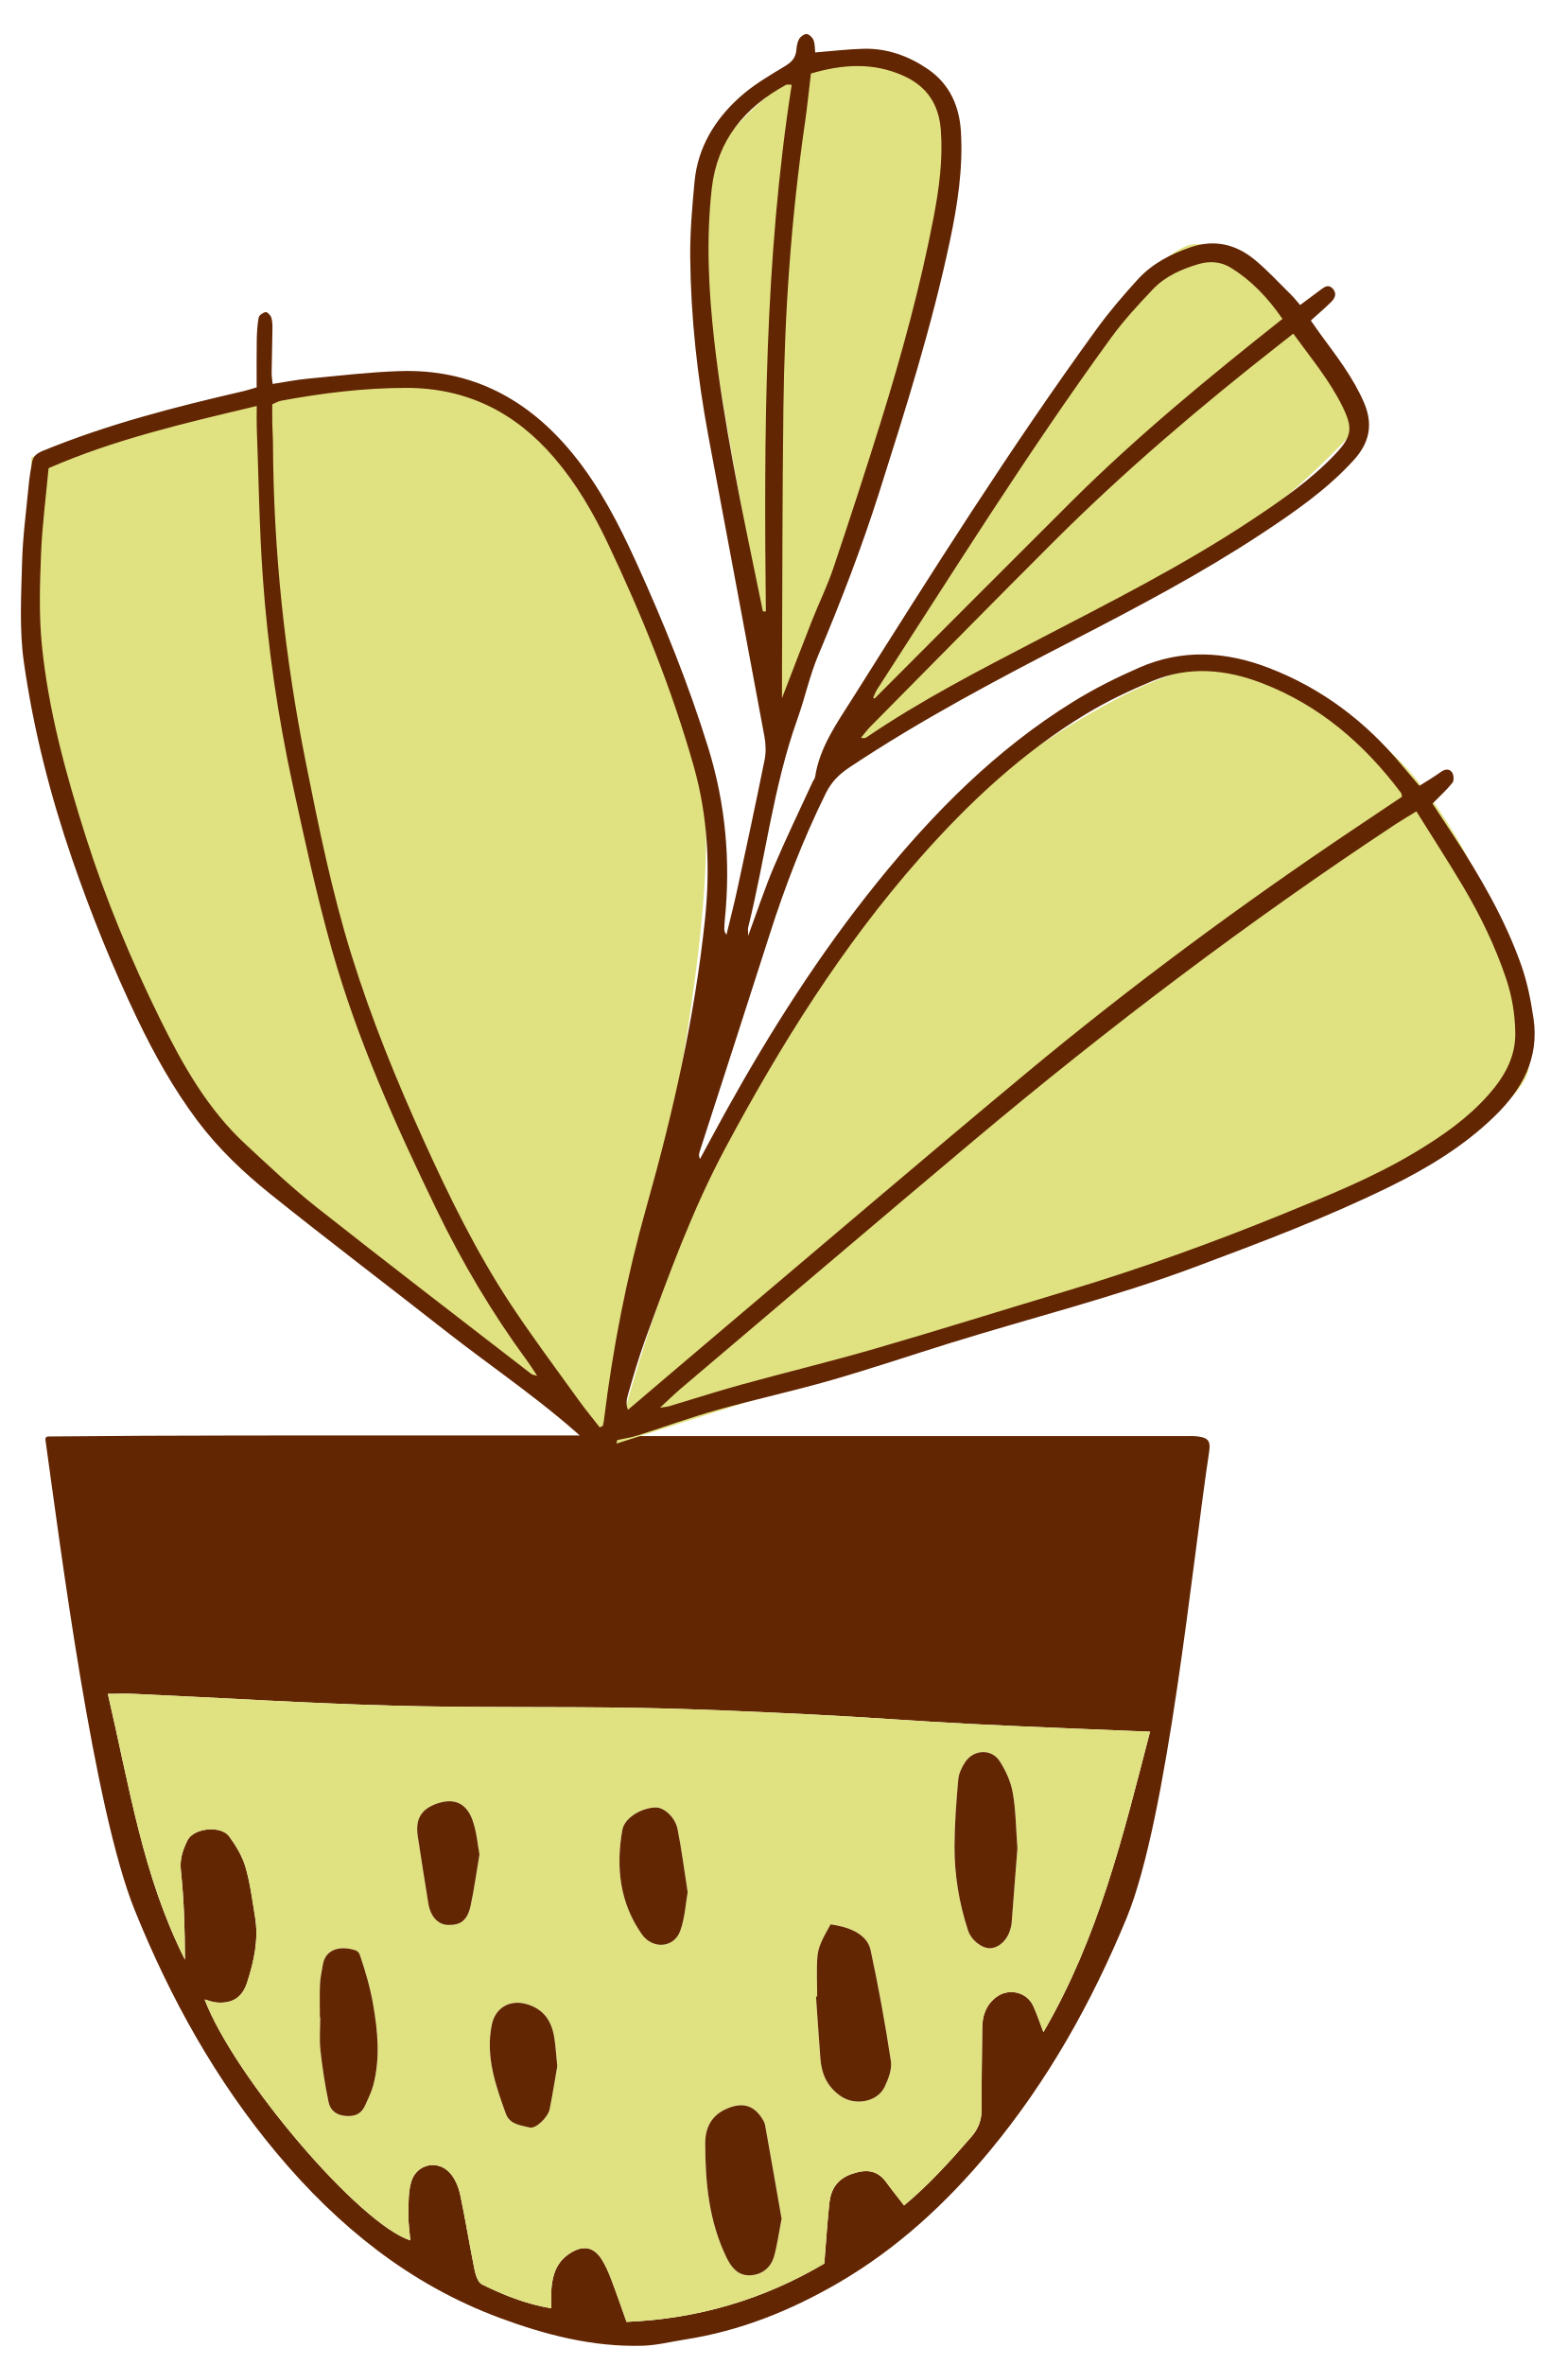
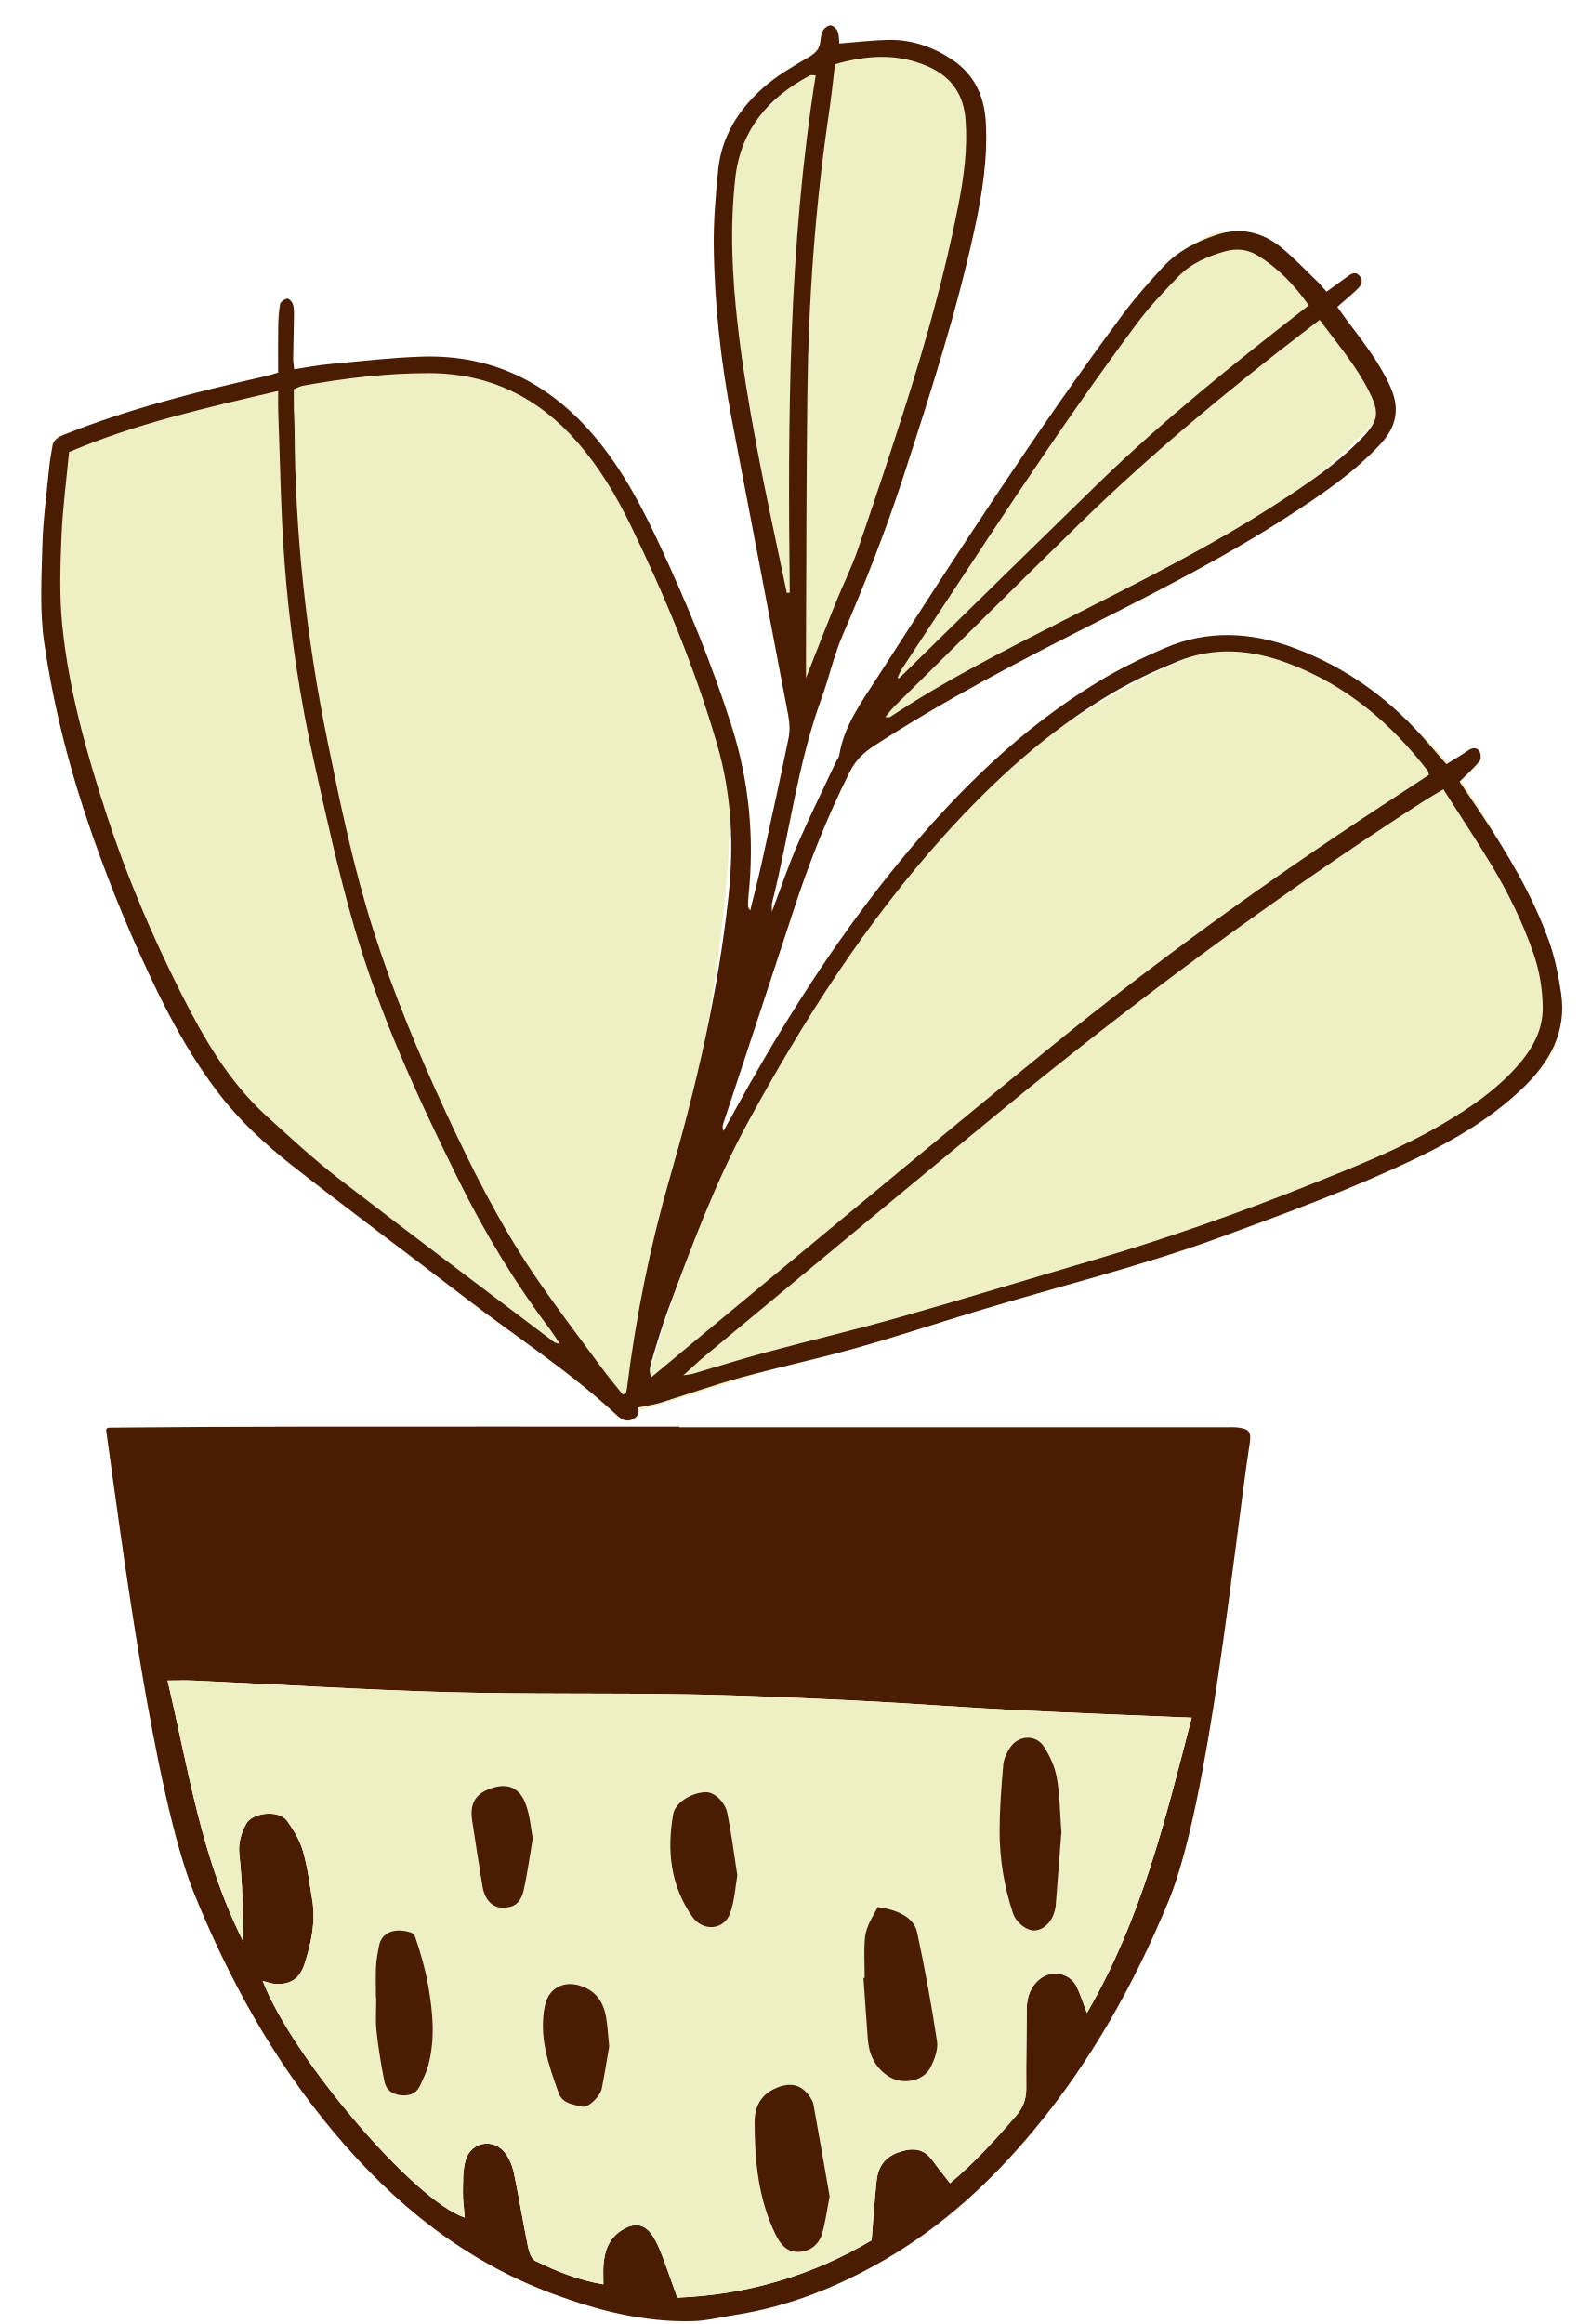
- <svg xmlns="http://www.w3.org/2000/svg" viewBox="90.438 42.075 192.123 289.85" overflow="visible" width="192.123px" height="289.85px">
-   <g id="Master/Stickers/Plant 3" stroke="none" stroke-width="1" fill="none" fill-rule="evenodd">
-     <g id="Group-37" transform="translate(53, 45)">
-       <g id="Short Pot" transform="translate(42, 172) scale(1 1)">
+ <svg xmlns="http://www.w3.org/2000/svg" viewBox="85.753 42.075 196.809 289.85" overflow="visible" width="196.809px" height="289.85px">
+   <g id="Master/Stickers/Plant 1" stroke="none" stroke-width="1" fill="none" fill-rule="evenodd">
+     <g id="Group-39" transform="translate(50, 44)">
+       <g id="Short Pot" transform="translate(48, 175) scale(1 1)">
        <g id="Short Pot/Texture Large Pot" stroke="none" stroke-width="1" fill="none" fill-rule="evenodd">
          <g id="Group-20" transform="translate(1, -0)">
-             <g id="Group-3" transform="translate(0, 0.578)" fill="#632603">
+             <g id="Group-3" transform="translate(0, 0.578)" fill="#4a1d02">
              <path d="M62.028,107.403 C62.028,106.461 61.988,105.757 62.036,105.058 C62.163,103.234 62.717,101.639 64.395,100.604 C65.966,99.635 67.255,99.859 68.243,101.457 C68.701,102.198 69.054,103.016 69.365,103.833 C70.011,105.53 70.599,107.25 71.247,109.063 C80.124,108.687 88.168,106.251 95.493,101.916 C95.71,99.265 95.86,96.881 96.112,94.507 C96.293,92.81 97.088,91.554 98.833,90.942 C100.521,90.35 101.945,90.373 103.084,91.945 C103.759,92.878 104.488,93.773 105.274,94.792 C108.33,92.252 110.936,89.355 113.501,86.405 C114.399,85.371 114.796,84.3 114.783,82.945 C114.754,79.668 114.833,76.391 114.847,73.114 C114.853,71.597 115.282,70.28 116.509,69.309 C118.032,68.103 120.286,68.585 121.103,70.33 C121.526,71.233 121.833,72.191 122.356,73.551 C129.162,61.855 132.103,49.525 135.424,36.736 C134.684,36.652 135.818,36.753 135.424,36.736 C128.076,36.418 120.725,36.152 113.38,35.778 C106.917,35.449 100.463,34.937 93.999,34.622 C86.892,34.275 79.782,33.942 72.671,33.815 C62.597,33.635 52.517,33.814 42.449,33.534 C31.983,33.243 21.527,32.579 11.066,32.105 C9.366,32.028 9.537,32.094 7.659,32.094 C10.329,43.539 11.925,54.391 17.112,64.669 C17.098,60.981 17,57.33 16.609,53.711 C16.457,52.305 16.871,51.181 17.414,50.059 C18.159,48.517 21.545,48.179 22.553,49.579 C23.376,50.719 24.147,51.991 24.536,53.323 C25.115,55.302 25.365,57.382 25.706,59.426 C26.166,62.185 25.58,64.843 24.744,67.441 C24.129,69.355 22.886,70.096 20.917,69.911 C20.464,69.868 20.024,69.68 19.52,69.543 C23.163,79.086 38.473,97.059 44.741,99.074 C44.652,97.989 44.488,96.964 44.505,95.941 C44.525,94.601 44.479,93.205 44.837,91.939 C45.482,89.653 48.225,89.111 49.711,90.939 C50.285,91.646 50.671,92.603 50.862,93.506 C51.507,96.552 51.995,99.632 52.618,102.684 C52.75,103.33 53.039,104.232 53.524,104.47 C56.151,105.762 58.866,106.87 62.028,107.403 L62.028,107.403 Z M71.507,0.502 C94.217,0.502 116.928,0.502 139.639,0.504 C140.199,0.504 140.766,0.47 141.317,0.547 C142.589,0.725 142.873,1.119 142.666,2.472 C140.667,15.557 137.6,47.344 132.551,59.573 C128.291,69.893 122.885,79.552 115.725,88.175 C110.425,94.557 104.397,100.11 97.191,104.297 C91.341,107.695 85.143,110.182 78.417,111.224 C76.687,111.492 74.963,111.936 73.226,111.986 C67.146,112.161 61.349,110.67 55.71,108.578 C44.699,104.493 35.898,97.371 28.43,88.465 C20.912,79.498 15.315,69.393 10.951,58.596 C5.935,46.189 1.857,14.22 0.004,0.927 C-0.025,0.721 0.122,0.55 0.33,0.549 C8.301,0.472 16.274,0.436 24.246,0.429 C40,0.416 55.754,0.425 71.507,0.425 L71.507,0.502 Z" id="Fill-1" />
            </g>
-             <path d="M53.22,52.351 C52.99,51.165 52.883,49.54 52.339,48.077 C51.574,46.019 50.071,45.44 48.113,46.085 C46.094,46.751 45.331,47.976 45.655,50.119 C46.071,52.874 46.505,55.627 46.952,58.378 C47.205,59.934 48.131,60.941 49.294,60.99 C50.885,61.058 51.731,60.454 52.124,58.671 C52.553,56.727 52.813,54.747 53.22,52.351 M62.758,78.309 C62.612,76.87 62.553,75.835 62.393,74.817 C62.074,72.796 61.122,71.312 59.004,70.697 C56.927,70.093 55.151,71.16 54.731,73.213 C53.942,77.08 55.176,80.594 56.447,84.114 C56.934,85.465 58.279,85.541 59.38,85.818 C60.139,86.009 61.63,84.549 61.827,83.556 C62.199,81.691 62.495,79.811 62.758,78.309 M78.741,56.972 C78.292,54.108 77.991,51.656 77.499,49.243 C77.192,47.736 75.808,46.558 74.78,46.596 C72.997,46.663 70.99,47.894 70.734,49.348 C69.936,53.883 70.399,58.245 73.115,62.124 C74.441,64.019 77.077,63.822 77.835,61.708 C78.412,60.098 78.501,58.312 78.741,56.972 M33.651,72.301 L33.695,72.301 C33.695,73.653 33.576,75.018 33.721,76.354 C33.951,78.478 34.283,80.598 34.717,82.689 C34.945,83.783 35.722,84.351 36.973,84.409 C38.126,84.462 38.796,84.029 39.224,83.063 C39.576,82.27 39.974,81.481 40.194,80.648 C41.069,77.338 40.753,74.003 40.175,70.698 C39.817,68.648 39.219,66.624 38.556,64.659 C38.466,64.393 38.259,64.175 37.991,64.091 C36.023,63.473 34.307,64.026 34.01,65.897 C33.886,66.679 33.699,67.46 33.666,68.247 C33.609,69.596 33.651,70.949 33.651,72.301 M90.256,97.002 C89.628,93.411 88.949,89.469 88.238,85.536 C88.213,85.4 88.14,85.183 88.074,85.061 C86.988,83.086 85.532,82.684 83.633,83.471 C81.652,84.292 80.888,85.833 80.893,87.797 C80.904,92.599 81.355,97.322 83.501,101.746 C84.113,103.005 84.927,103.96 86.315,103.934 C87.77,103.906 88.918,103.06 89.332,101.614 C89.723,100.249 89.902,98.824 90.256,97.002 M119.168,51.584 C118.978,49.075 118.971,46.9 118.596,44.792 C118.355,43.439 117.74,42.073 116.986,40.911 C115.991,39.376 113.824,39.476 112.784,41.005 C112.352,41.641 111.979,42.432 111.913,43.182 C111.675,45.879 111.47,48.589 111.456,51.295 C111.438,54.821 112.007,58.286 113.107,61.646 C113.519,62.905 114.88,63.931 115.917,63.84 C116.984,63.747 117.979,62.769 118.31,61.483 C118.369,61.251 118.438,61.017 118.456,60.781 C118.707,57.601 118.949,54.42 119.168,51.584 M94.619,69.758 C94.571,69.76 94.523,69.762 94.475,69.765 C94.654,72.304 94.821,74.844 95.016,77.382 C95.163,79.298 95.877,80.879 97.554,82.005 C99.278,83.163 101.988,82.705 102.883,80.847 C103.351,79.876 103.808,78.675 103.655,77.671 C102.963,73.122 102.141,68.586 101.171,64.088 C100.714,61.966 98.246,61.196 96.263,60.92 C95.707,61.969 94.785,63.37 94.661,64.747 C94.512,66.405 94.619,68.086 94.619,69.758 M62.028,107.981 C58.866,107.448 56.151,106.34 53.524,105.048 C53.038,104.809 52.749,103.908 52.617,103.262 C51.994,100.21 51.506,97.13 50.862,94.084 C50.67,93.181 50.284,92.224 49.71,91.517 C48.225,89.689 45.482,90.23 44.836,92.517 C44.479,93.783 44.525,95.179 44.504,96.518 C44.488,97.541 44.652,98.567 44.741,99.652 C38.473,97.637 23.162,79.664 19.52,70.121 C20.024,70.258 20.463,70.446 20.916,70.489 C22.886,70.674 24.128,69.933 24.743,68.019 C25.579,65.421 26.165,62.763 25.705,60.004 C25.365,57.959 25.115,55.88 24.535,53.901 C24.147,52.569 23.375,51.297 22.553,50.157 C21.544,48.757 18.158,49.095 17.413,50.637 C16.87,51.759 16.456,52.883 16.609,54.289 C16.999,57.908 17.098,61.559 17.112,65.247 C11.925,54.969 10.328,44.117 7.658,32.672 C9.536,32.672 9.366,32.606 11.066,32.683 C21.527,33.157 31.983,33.821 42.449,34.112 C52.517,34.392 62.597,34.213 72.67,34.393 C79.782,34.52 86.892,34.852 93.998,35.2 C100.462,35.515 106.916,36.027 113.379,36.356 C120.725,36.729 126.135,36.913 133.484,37.231 C133.876,37.247 134.684,37.23 135.424,37.313 C132.103,50.103 129.161,62.433 122.356,74.129 C121.832,72.768 121.526,71.811 121.103,70.908 C120.285,69.163 118.032,68.681 116.509,69.887 C115.282,70.858 114.853,72.175 114.847,73.692 C114.832,76.969 114.753,80.246 114.783,83.522 C114.795,84.878 114.399,85.949 113.5,86.983 C110.936,89.933 108.329,92.83 105.274,95.37 C104.488,94.351 103.759,93.456 103.083,92.523 C101.945,90.951 100.521,90.928 98.832,91.52 C97.087,92.132 96.292,93.388 96.112,95.085 C95.86,97.458 95.709,99.843 95.492,102.494 C88.167,106.829 80.123,109.265 71.246,109.641 C70.599,107.828 70.011,106.108 69.365,104.411 C69.054,103.594 68.7,102.776 68.242,102.035 C67.254,100.437 65.965,100.213 64.395,101.182 C62.717,102.217 62.162,103.811 62.035,105.636 C61.988,106.334 62.028,107.039 62.028,107.981" id="Fill-4" fill="#e0e281" />
-             <path d="M94.62,69.758 C94.62,68.087 94.513,66.406 94.662,64.746 C94.786,63.37 95.708,61.968 96.264,60.92 C98.247,61.196 100.715,61.967 101.172,64.088 C102.141,68.587 102.964,73.121 103.655,77.671 C103.808,78.675 103.351,79.876 102.884,80.847 C101.988,82.706 99.278,83.163 97.555,82.005 C95.878,80.879 95.164,79.299 95.016,77.382 C94.821,74.844 94.654,72.303 94.475,69.764 C94.523,69.763 94.571,69.76 94.62,69.758" id="Fill-6" fill="#632603" />
-             <path d="M119.169,51.584 C118.95,54.42 118.708,57.601 118.457,60.781 C118.439,61.017 118.37,61.251 118.311,61.483 C117.98,62.769 116.984,63.747 115.918,63.84 C114.881,63.931 113.52,62.905 113.107,61.647 C112.008,58.286 111.439,54.821 111.457,51.295 C111.471,48.589 111.676,45.879 111.914,43.182 C111.98,42.432 112.353,41.641 112.785,41.005 C113.824,39.477 115.992,39.376 116.986,40.911 C117.74,42.073 118.356,43.439 118.597,44.792 C118.972,46.9 118.979,49.075 119.169,51.584" id="Fill-8" fill="#632603" />
-             <path d="M90.257,97.003 C89.903,98.825 89.724,100.25 89.333,101.615 C88.919,103.061 87.771,103.907 86.316,103.935 C84.928,103.961 84.113,103.006 83.502,101.747 C81.356,97.323 80.904,92.599 80.894,87.797 C80.889,85.834 81.653,84.293 83.634,83.471 C85.532,82.684 86.988,83.087 88.074,85.062 C88.141,85.183 88.214,85.401 88.238,85.536 C88.949,89.47 89.629,93.411 90.257,97.003" id="Fill-10" fill="#632603" />
-             <path d="M33.651,72.301 C33.651,70.949 33.609,69.596 33.667,68.247 C33.7,67.46 33.886,66.679 34.01,65.897 C34.307,64.027 36.023,63.473 37.992,64.091 C38.259,64.175 38.466,64.394 38.556,64.659 C39.219,66.625 39.817,68.648 40.175,70.698 C40.754,74.003 41.069,77.338 40.194,80.649 C39.974,81.481 39.577,82.27 39.224,83.064 C38.797,84.029 38.127,84.463 36.973,84.409 C35.722,84.352 34.945,83.783 34.717,82.69 C34.284,80.598 33.952,78.478 33.721,76.355 C33.577,75.018 33.695,73.653 33.695,72.301 L33.651,72.301 Z" id="Fill-12" fill="#632603" />
-             <path d="M78.742,56.972 C78.502,58.312 78.413,60.098 77.836,61.708 C77.078,63.822 74.441,64.019 73.115,62.124 C70.399,58.245 69.936,53.883 70.734,49.348 C70.99,47.894 72.998,46.663 74.78,46.596 C75.808,46.557 77.192,47.736 77.5,49.243 C77.992,51.656 78.293,54.108 78.742,56.972" id="Fill-14" fill="#632603" />
-             <path d="M62.758,78.31 C62.495,79.811 62.199,81.691 61.828,83.557 C61.63,84.55 60.139,86.009 59.38,85.819 C58.279,85.541 56.934,85.465 56.447,84.115 C55.176,80.595 53.943,77.081 54.731,73.213 C55.151,71.16 56.928,70.094 59.005,70.697 C61.123,71.312 62.074,72.797 62.394,74.817 C62.553,75.835 62.612,76.87 62.758,78.31" id="Fill-16" fill="#632603" />
-             <path d="M53.22,52.351 C52.813,54.747 52.553,56.727 52.124,58.671 C51.731,60.454 50.885,61.058 49.294,60.99 C48.131,60.941 47.205,59.934 46.952,58.378 C46.505,55.627 46.071,52.874 45.655,50.119 C45.331,47.976 46.094,46.751 48.113,46.085 C50.071,45.44 51.574,46.019 52.339,48.077 C52.883,49.54 52.99,51.165 53.22,52.351" id="Fill-18" fill="#632603" />
+             <path d="M53.22,52.351 C52.99,51.165 52.883,49.54 52.339,48.077 C51.574,46.019 50.071,45.44 48.113,46.085 C46.094,46.751 45.331,47.976 45.655,50.119 C46.071,52.874 46.505,55.627 46.952,58.378 C47.205,59.934 48.131,60.941 49.294,60.99 C50.885,61.058 51.731,60.454 52.124,58.671 C52.553,56.727 52.813,54.747 53.22,52.351 M62.758,78.309 C62.612,76.87 62.553,75.835 62.393,74.817 C62.074,72.796 61.122,71.312 59.004,70.697 C56.927,70.093 55.151,71.16 54.731,73.213 C53.942,77.08 55.176,80.594 56.447,84.114 C56.934,85.465 58.279,85.541 59.38,85.818 C60.139,86.009 61.63,84.549 61.827,83.556 C62.199,81.691 62.495,79.811 62.758,78.309 M78.741,56.972 C78.292,54.108 77.991,51.656 77.499,49.243 C77.192,47.736 75.808,46.558 74.78,46.596 C72.997,46.663 70.99,47.894 70.734,49.348 C69.936,53.883 70.399,58.245 73.115,62.124 C74.441,64.019 77.077,63.822 77.835,61.708 C78.412,60.098 78.501,58.312 78.741,56.972 M33.651,72.301 L33.695,72.301 C33.695,73.653 33.576,75.018 33.721,76.354 C33.951,78.478 34.283,80.598 34.717,82.689 C34.945,83.783 35.722,84.351 36.973,84.409 C38.126,84.462 38.796,84.029 39.224,83.063 C39.576,82.27 39.974,81.481 40.194,80.648 C41.069,77.338 40.753,74.003 40.175,70.698 C39.817,68.648 39.219,66.624 38.556,64.659 C38.466,64.393 38.259,64.175 37.991,64.091 C36.023,63.473 34.307,64.026 34.01,65.897 C33.886,66.679 33.699,67.46 33.666,68.247 C33.609,69.596 33.651,70.949 33.651,72.301 M90.256,97.002 C89.628,93.411 88.949,89.469 88.238,85.536 C88.213,85.4 88.14,85.183 88.074,85.061 C86.988,83.086 85.532,82.684 83.633,83.471 C81.652,84.292 80.888,85.833 80.893,87.797 C80.904,92.599 81.355,97.322 83.501,101.746 C84.113,103.005 84.927,103.96 86.315,103.934 C87.77,103.906 88.918,103.06 89.332,101.614 C89.723,100.249 89.902,98.824 90.256,97.002 M119.168,51.584 C118.978,49.075 118.971,46.9 118.596,44.792 C118.355,43.439 117.74,42.073 116.986,40.911 C115.991,39.376 113.824,39.476 112.784,41.005 C112.352,41.641 111.979,42.432 111.913,43.182 C111.675,45.879 111.47,48.589 111.456,51.295 C111.438,54.821 112.007,58.286 113.107,61.646 C113.519,62.905 114.88,63.931 115.917,63.84 C116.984,63.747 117.979,62.769 118.31,61.483 C118.369,61.251 118.438,61.017 118.456,60.781 C118.707,57.601 118.949,54.42 119.168,51.584 M94.619,69.758 C94.571,69.76 94.523,69.762 94.475,69.765 C94.654,72.304 94.821,74.844 95.016,77.382 C95.163,79.298 95.877,80.879 97.554,82.005 C99.278,83.163 101.988,82.705 102.883,80.847 C103.351,79.876 103.808,78.675 103.655,77.671 C102.963,73.122 102.141,68.586 101.171,64.088 C100.714,61.966 98.246,61.196 96.263,60.92 C95.707,61.969 94.785,63.37 94.661,64.747 C94.512,66.405 94.619,68.086 94.619,69.758 M62.028,107.981 C58.866,107.448 56.151,106.34 53.524,105.048 C53.038,104.809 52.749,103.908 52.617,103.262 C51.994,100.21 51.506,97.13 50.862,94.084 C50.67,93.181 50.284,92.224 49.71,91.517 C48.225,89.689 45.482,90.23 44.836,92.517 C44.479,93.783 44.525,95.179 44.504,96.518 C44.488,97.541 44.652,98.567 44.741,99.652 C38.473,97.637 23.162,79.664 19.52,70.121 C20.024,70.258 20.463,70.446 20.916,70.489 C22.886,70.674 24.128,69.933 24.743,68.019 C25.579,65.421 26.165,62.763 25.705,60.004 C25.365,57.959 25.115,55.88 24.535,53.901 C24.147,52.569 23.375,51.297 22.553,50.157 C21.544,48.757 18.158,49.095 17.413,50.637 C16.87,51.759 16.456,52.883 16.609,54.289 C16.999,57.908 17.098,61.559 17.112,65.247 C11.925,54.969 10.328,44.117 7.658,32.672 C9.536,32.672 9.366,32.606 11.066,32.683 C21.527,33.157 31.983,33.821 42.449,34.112 C52.517,34.392 62.597,34.213 72.67,34.393 C79.782,34.52 86.892,34.852 93.998,35.2 C100.462,35.515 106.916,36.027 113.379,36.356 C120.725,36.729 126.135,36.913 133.484,37.231 C133.876,37.247 134.684,37.23 135.424,37.313 C132.103,50.103 129.161,62.433 122.356,74.129 C121.832,72.768 121.526,71.811 121.103,70.908 C120.285,69.163 118.032,68.681 116.509,69.887 C115.282,70.858 114.853,72.175 114.847,73.692 C114.832,76.969 114.753,80.246 114.783,83.522 C114.795,84.878 114.399,85.949 113.5,86.983 C110.936,89.933 108.329,92.83 105.274,95.37 C104.488,94.351 103.759,93.456 103.083,92.523 C101.945,90.951 100.521,90.928 98.832,91.52 C97.087,92.132 96.292,93.388 96.112,95.085 C95.86,97.458 95.709,99.843 95.492,102.494 C88.167,106.829 80.123,109.265 71.246,109.641 C70.599,107.828 70.011,106.108 69.365,104.411 C69.054,103.594 68.7,102.776 68.242,102.035 C67.254,100.437 65.965,100.213 64.395,101.182 C62.717,102.217 62.162,103.811 62.035,105.636 C61.988,106.334 62.028,107.039 62.028,107.981" id="Fill-4" fill="#eeefc3" />
+             <path d="M94.62,69.758 C94.62,68.087 94.513,66.406 94.662,64.746 C94.786,63.37 95.708,61.968 96.264,60.92 C98.247,61.196 100.715,61.967 101.172,64.088 C102.141,68.587 102.964,73.121 103.655,77.671 C103.808,78.675 103.351,79.876 102.884,80.847 C101.988,82.706 99.278,83.163 97.555,82.005 C95.878,80.879 95.164,79.299 95.016,77.382 C94.821,74.844 94.654,72.303 94.475,69.764 C94.523,69.763 94.571,69.76 94.62,69.758" id="Fill-6" fill="#4a1d02" />
+             <path d="M119.169,51.584 C118.95,54.42 118.708,57.601 118.457,60.781 C118.439,61.017 118.37,61.251 118.311,61.483 C117.98,62.769 116.984,63.747 115.918,63.84 C114.881,63.931 113.52,62.905 113.107,61.647 C112.008,58.286 111.439,54.821 111.457,51.295 C111.471,48.589 111.676,45.879 111.914,43.182 C111.98,42.432 112.353,41.641 112.785,41.005 C113.824,39.477 115.992,39.376 116.986,40.911 C117.74,42.073 118.356,43.439 118.597,44.792 C118.972,46.9 118.979,49.075 119.169,51.584" id="Fill-8" fill="#4a1d02" />
+             <path d="M90.257,97.003 C89.903,98.825 89.724,100.25 89.333,101.615 C88.919,103.061 87.771,103.907 86.316,103.935 C84.928,103.961 84.113,103.006 83.502,101.747 C81.356,97.323 80.904,92.599 80.894,87.797 C80.889,85.834 81.653,84.293 83.634,83.471 C85.532,82.684 86.988,83.087 88.074,85.062 C88.141,85.183 88.214,85.401 88.238,85.536 C88.949,89.47 89.629,93.411 90.257,97.003" id="Fill-10" fill="#4a1d02" />
+             <path d="M33.651,72.301 C33.651,70.949 33.609,69.596 33.667,68.247 C33.7,67.46 33.886,66.679 34.01,65.897 C34.307,64.027 36.023,63.473 37.992,64.091 C38.259,64.175 38.466,64.394 38.556,64.659 C39.219,66.625 39.817,68.648 40.175,70.698 C40.754,74.003 41.069,77.338 40.194,80.649 C39.974,81.481 39.577,82.27 39.224,83.064 C38.797,84.029 38.127,84.463 36.973,84.409 C35.722,84.352 34.945,83.783 34.717,82.69 C34.284,80.598 33.952,78.478 33.721,76.355 C33.577,75.018 33.695,73.653 33.695,72.301 L33.651,72.301 Z" id="Fill-12" fill="#4a1d02" />
+             <path d="M78.742,56.972 C78.502,58.312 78.413,60.098 77.836,61.708 C77.078,63.822 74.441,64.019 73.115,62.124 C70.399,58.245 69.936,53.883 70.734,49.348 C70.99,47.894 72.998,46.663 74.78,46.596 C75.808,46.557 77.192,47.736 77.5,49.243 C77.992,51.656 78.293,54.108 78.742,56.972" id="Fill-14" fill="#4a1d02" />
+             <path d="M62.758,78.31 C62.495,79.811 62.199,81.691 61.828,83.557 C61.63,84.55 60.139,86.009 59.38,85.819 C58.279,85.541 56.934,85.465 56.447,84.115 C55.176,80.595 53.943,77.081 54.731,73.213 C55.151,71.16 56.928,70.094 59.005,70.697 C61.123,71.312 62.074,72.797 62.394,74.817 C62.553,75.835 62.612,76.87 62.758,78.31" id="Fill-16" fill="#4a1d02" />
+             <path d="M53.22,52.351 C52.813,54.747 52.553,56.727 52.124,58.671 C51.731,60.454 50.885,61.058 49.294,60.99 C48.131,60.941 47.205,59.934 46.952,58.378 C46.505,55.627 46.071,52.874 45.655,50.119 C45.331,47.976 46.094,46.751 48.113,46.085 C50.071,45.44 51.574,46.019 52.339,48.077 C52.883,49.54 52.99,51.165 53.22,52.351" id="Fill-18" fill="#4a1d02" />
          </g>
        </g>
      </g>
-       <g id="Pot Plant" transform="scale(1 1)">
+       <g id="Pot Plant" transform="scale(1.022472 1)">
        <g id="Pot Plant/Bush" stroke="none" stroke-width="1" fill="none" fill-rule="evenodd">
          <g id="Group-12" transform="translate(40, 1)">
-             <path d="M93.31,84 C93.31,84 81.751,27.456 83.111,19.568 C84.471,11.681 96.963,3.72 96.963,3.72 C96.963,3.72 106.933,1.047 111.181,6.004 C115.342,10.861 114.547,21.293 111.072,35.091 C105.412,57.571 93.31,84 93.31,84" id="Fill-1" fill="#e0e281" />
-             <path d="M101,84.674 C101.217,84.014 135.078,25.89 143.977,26 C152.876,26.11 158.194,37.816 158.194,37.816 C158.194,37.816 165.14,46.916 163.837,48.457 C162.535,49.998 153.094,59.906 145.279,63.868 C137.465,67.832 102.127,88 102.127,88 L101,84.674 Z" id="Fill-3" fill="#e0e281" />
-             <path d="M73,173 C73,173 116.557,159.129 122.594,157.176 C129.676,154.885 151.07,147.54 160.962,144.219 C169.363,141.399 184.099,131.897 184.839,127.056 C186.486,116.278 175.144,93.521 166.806,87.363 C158.467,81.205 157.119,77.817 144.784,78.008 C137.314,78.123 114.883,92.524 105.336,104.193 C82.417,132.21 73,173 73,173" id="Fill-5" fill="#e0e281" />
-             <path d="M71.286,173 C71.286,173 24.016,136.997 20.481,131.347 C16.946,125.696 3.684,95.228 1.986,85.924 C0.288,76.621 1.299,52.121 1.299,52.121 C1.299,52.121 29.197,42.895 39.62,43.086 C50.041,43.277 53.185,41.277 62.935,49.448 C68.838,54.395 82.469,78.842 83.843,94.88 C85.65,115.99 71.286,173 71.286,173" id="Fill-7" fill="#e0e281" />
-             <g id="Group-11" fill="#632603">
+             <path d="M93.31,84 C93.31,84 81.751,27.456 83.111,19.568 C84.471,11.681 96.963,3.72 96.963,3.72 C96.963,3.72 106.933,1.047 111.181,6.004 C115.342,10.861 114.547,21.293 111.072,35.091 C105.412,57.571 93.31,84 93.31,84" id="Fill-1" fill="#eeefc3" />
+             <path d="M101,84.674 C101.217,84.014 135.078,25.89 143.977,26 C152.876,26.11 158.194,37.816 158.194,37.816 C158.194,37.816 165.14,46.916 163.837,48.457 C162.535,49.998 153.094,59.906 145.279,63.868 C137.465,67.832 102.127,88 102.127,88 L101,84.674 Z" id="Fill-3" fill="#eeefc3" />
+             <path d="M73,173 C73,173 116.557,159.129 122.594,157.176 C129.676,154.885 151.07,147.54 160.962,144.219 C169.363,141.399 184.099,131.897 184.839,127.056 C186.486,116.278 175.144,93.521 166.806,87.363 C158.467,81.205 157.119,77.817 144.784,78.008 C137.314,78.123 114.883,92.524 105.336,104.193 C82.417,132.21 73,173 73,173" id="Fill-5" fill="#eeefc3" />
+             <path d="M71.286,173 C71.286,173 24.016,136.997 20.481,131.347 C16.946,125.696 3.684,95.228 1.986,85.924 C0.288,76.621 1.299,52.121 1.299,52.121 C1.299,52.121 29.197,42.895 39.62,43.086 C50.041,43.277 53.185,41.277 62.935,49.448 C68.838,54.395 82.469,78.842 83.843,94.88 C85.65,115.99 71.286,173 71.286,173" id="Fill-7" fill="#eeefc3" />
+             <g id="Group-11" fill="#4a1d02">
              <path d="M94.496,6.462 C94.037,6.462 93.899,6.419 93.811,6.468 C88.738,9.231 85.372,13.24 84.699,19.154 C83.992,25.364 84.3,31.579 84.992,37.755 C85.556,42.792 86.392,47.806 87.304,52.793 C88.417,58.887 89.737,64.942 90.967,71.014 C91.088,71.011 91.209,71.008 91.329,71.005 C91.092,49.464 91.146,27.936 94.496,6.462 M104.482,81.589 C104.54,81.621 104.599,81.653 104.657,81.685 C112.697,73.638 120.72,65.574 128.782,57.549 C136.861,49.505 145.666,42.286 154.663,35.158 C152.859,32.561 150.866,30.451 148.346,28.897 C147.13,28.147 145.773,28.03 144.376,28.441 C142.285,29.057 140.301,29.93 138.791,31.514 C136.985,33.407 135.195,35.351 133.657,37.462 C123.494,51.421 114.356,66.066 104.979,80.552 C104.773,80.871 104.646,81.242 104.482,81.589 M155.989,36.966 C155.382,37.441 154.872,37.841 154.362,38.241 C144.67,45.837 135.288,53.794 126.57,62.503 C119.047,70.017 111.592,77.598 104.114,85.158 C103.705,85.571 103.362,86.051 102.99,86.499 C103.38,86.589 103.547,86.523 103.692,86.425 C110.37,81.882 117.538,78.206 124.684,74.485 C133.522,69.883 142.433,65.405 150.761,59.888 C154.447,57.447 158.094,54.944 161.153,51.71 C163.178,49.569 163.316,48.55 162.035,45.932 C160.452,42.697 158.15,39.954 155.989,36.966 M93.306,81.641 C94.626,78.223 95.781,75.181 96.976,72.155 C97.832,69.992 98.865,67.893 99.605,65.692 C101.621,59.701 103.581,53.689 105.457,47.652 C108.01,39.442 110.276,31.15 111.896,22.7 C112.571,19.181 113.049,15.62 112.78,12.015 C112.547,8.897 111.101,6.651 108.157,5.345 C104.443,3.697 100.75,3.947 96.852,5.087 C96.607,7.126 96.409,9.141 96.118,11.141 C94.435,22.746 93.619,34.42 93.478,46.137 C93.345,56.951 93.357,67.766 93.306,78.581 C93.303,79.47 93.306,80.36 93.306,81.641 M3.394,53.453 C3.071,56.976 2.608,60.476 2.468,63.987 C2.321,67.684 2.204,71.42 2.567,75.091 C3.364,83.147 5.516,90.941 7.959,98.63 C10.404,106.322 13.515,113.767 17.083,121.007 C19.839,126.598 22.898,132.017 27.54,136.315 C30.388,138.953 33.214,141.636 36.255,144.037 C44.974,150.922 53.798,157.674 62.585,164.472 C62.704,164.565 62.889,164.573 63.294,164.698 C62.822,163.986 62.498,163.449 62.127,162.946 C57.792,157.058 54.088,150.795 50.903,144.214 C45.925,133.931 41.245,123.512 38.135,112.497 C36.255,105.839 34.801,99.055 33.329,92.289 C31.511,83.931 30.273,75.467 29.664,66.937 C29.225,60.799 29.147,54.636 28.917,48.483 C28.886,47.664 28.913,46.843 28.913,45.834 C20.132,47.928 11.598,49.883 3.394,53.453 M171.079,95.516 C170.048,96.151 169.277,96.594 168.538,97.083 C150.521,108.98 133.332,121.986 116.802,135.867 C104.816,145.934 92.902,156.087 80.962,166.208 C80.17,166.88 79.427,167.611 78.347,168.601 C79.026,168.495 79.256,168.485 79.471,168.42 C82.442,167.532 85.395,166.577 88.384,165.754 C93.844,164.251 99.353,162.921 104.792,161.343 C112.586,159.083 120.328,156.649 128.101,154.319 C137.255,151.574 146.231,148.333 155.074,144.72 C160.488,142.508 165.914,140.309 170.948,137.285 C174.234,135.31 177.377,133.133 179.935,130.228 C181.836,128.071 183.246,125.669 183.204,122.679 C183.172,120.399 182.808,118.163 182.073,115.989 C180.749,112.066 178.957,108.358 176.855,104.807 C175.034,101.731 173.085,98.731 171.079,95.516 M169.318,93.72 C169.263,93.484 169.269,93.347 169.206,93.262 C164.704,87.27 159.23,82.521 152.143,79.798 C147.68,78.083 143.174,77.684 138.704,79.544 C135.906,80.709 133.137,82.027 130.548,83.596 C122.765,88.311 116.182,94.465 110.188,101.26 C100.685,112.032 93.137,124.13 86.379,136.751 C82.334,144.305 79.406,152.332 76.502,160.365 C75.731,162.494 75.098,164.675 74.467,166.851 C74.287,167.472 74.114,168.175 74.431,168.854 C78.536,165.365 82.53,161.956 86.54,158.566 C98.762,148.235 110.927,137.837 123.232,127.607 C136.051,116.948 149.451,107.05 163.293,97.757 C165.313,96.401 167.335,95.048 169.318,93.72 M70.957,171.005 C71.082,170.95 71.208,170.894 71.332,170.838 C71.379,170.618 71.444,170.401 71.471,170.179 C72.56,161.276 74.28,152.511 76.724,143.87 C79.975,132.374 82.601,120.73 83.858,108.827 C84.528,102.487 84.241,96.188 82.488,89.995 C79.811,80.544 76.138,71.483 71.932,62.625 C70.157,58.889 68.081,55.333 65.383,52.182 C60.617,46.617 54.666,43.61 47.227,43.614 C42.064,43.618 36.987,44.249 31.932,45.181 C31.545,45.253 31.185,45.471 30.817,45.62 C30.817,46.489 30.806,47.264 30.821,48.038 C30.836,48.814 30.902,49.589 30.905,50.365 C30.952,63.551 32.351,76.596 34.929,89.521 C36.517,97.484 38.132,105.438 40.553,113.203 C42.974,120.968 46.04,128.482 49.397,135.879 C52.532,142.789 55.873,149.603 60.063,155.944 C62.693,159.928 65.564,163.754 68.35,167.634 C69.179,168.787 70.086,169.883 70.957,171.005 M72.802,172.63 C73.031,173.199 72.836,173.821 72.061,174.14 C71.262,174.47 70.674,174.014 70.147,173.512 C64.506,168.135 57.997,163.856 51.895,159.064 C44.804,153.495 37.61,148.055 30.578,142.411 C27.276,139.761 24.186,136.831 21.624,133.408 C18.71,129.516 16.352,125.296 14.258,120.923 C11.213,114.562 8.574,108.03 6.282,101.362 C3.579,93.497 1.529,85.44 0.362,77.219 C-0.204,73.232 0.036,69.111 0.141,65.057 C0.224,61.899 0.648,58.749 0.948,55.599 C1.042,54.617 1.193,53.637 1.378,52.668 C1.511,51.974 1.983,51.621 2.665,51.34 C10.646,48.054 18.97,45.935 27.349,43.997 C27.811,43.891 28.26,43.737 28.904,43.55 C28.904,41.665 28.883,39.761 28.913,37.858 C28.929,36.905 28.977,35.942 29.145,35.008 C29.196,34.722 29.668,34.392 29.996,34.323 C30.185,34.284 30.595,34.691 30.689,34.969 C30.837,35.408 30.843,35.909 30.838,36.381 C30.819,38.175 30.763,39.967 30.74,41.76 C30.735,42.162 30.808,42.565 30.861,43.131 C32.361,42.901 33.754,42.619 35.16,42.486 C38.901,42.132 42.642,41.685 46.393,41.557 C55.22,41.255 62.197,44.975 67.7,51.741 C70.974,55.766 73.315,60.328 75.448,65.013 C78.815,72.414 81.857,79.939 84.263,87.714 C86.395,94.608 87.026,101.636 86.297,108.802 C86.26,109.158 86.243,109.517 86.236,109.876 C86.232,110.111 86.263,110.347 86.502,110.627 C86.955,108.734 87.443,106.85 87.853,104.948 C88.987,99.694 90.118,94.439 91.178,89.169 C91.36,88.265 91.323,87.265 91.154,86.351 C88.887,74.077 86.566,61.811 84.284,49.539 C82.937,42.299 82.124,34.992 82.055,27.628 C82.025,24.531 82.295,21.421 82.586,18.333 C82.982,14.14 85.072,10.733 88.121,7.985 C89.743,6.523 91.674,5.377 93.562,4.252 C94.414,3.744 94.969,3.241 95.062,2.244 C95.106,1.773 95.172,1.262 95.398,0.866 C95.571,0.563 96.027,0.224 96.329,0.247 C96.64,0.274 97.049,0.669 97.174,0.996 C97.357,1.467 97.323,2.023 97.377,2.502 C99.432,2.339 101.378,2.096 103.329,2.052 C106.223,1.988 108.869,2.944 111.222,4.567 C113.862,6.389 115.057,9.081 115.243,12.22 C115.51,16.734 114.828,21.167 113.899,25.562 C111.688,36.035 108.462,46.219 105.228,56.409 C103.074,63.196 100.521,69.809 97.759,76.361 C96.696,78.88 96.125,81.601 95.202,84.184 C92.236,92.479 91.275,101.241 89.161,109.734 C89.111,109.938 89.155,110.165 89.155,110.775 C90.284,107.718 91.174,104.993 92.29,102.364 C93.782,98.849 95.45,95.409 97.044,91.938 C97.144,91.721 97.331,91.524 97.364,91.3 C97.921,87.633 100.058,84.673 101.942,81.683 C111.596,66.368 121.244,51.044 131.891,36.387 C133.431,34.268 135.15,32.264 136.916,30.325 C138.679,28.389 140.967,27.2 143.432,26.365 C146.286,25.398 148.905,25.994 151.173,27.839 C152.785,29.151 154.2,30.709 155.69,32.171 C156.063,32.536 156.384,32.954 156.827,33.46 C157.71,32.802 158.519,32.208 159.319,31.604 C159.818,31.227 160.334,30.852 160.869,31.496 C161.354,32.082 161.078,32.65 160.63,33.089 C159.867,33.839 159.05,34.535 158.141,35.356 C158.566,35.963 158.96,36.544 159.375,37.11 C161.32,39.756 163.329,42.345 164.651,45.405 C165.814,48.1 165.326,50.355 163.391,52.477 C160.094,56.094 156.114,58.841 152.073,61.505 C144.683,66.377 136.861,70.491 129.008,74.545 C119.668,79.365 110.379,84.269 101.609,90.103 C100.313,90.964 99.367,91.899 98.675,93.301 C95.919,98.888 93.687,104.672 91.794,110.601 C88.96,119.474 86.078,128.333 83.218,137.199 C83.133,137.466 83.071,137.742 83.251,138.125 C84.311,136.17 85.356,134.207 86.434,132.264 C91.895,122.424 97.926,112.957 105.001,104.192 C111.909,95.636 119.597,87.894 129.01,82.074 C131.588,80.479 134.331,79.11 137.11,77.893 C142.364,75.593 147.682,75.893 152.974,77.927 C159.489,80.429 164.851,84.497 169.286,89.844 C169.966,90.664 170.666,91.468 171.448,92.387 C172.38,91.791 173.25,91.284 174.06,90.697 C174.591,90.312 175.125,90.252 175.465,90.756 C175.669,91.059 175.708,91.749 175.501,92.008 C174.807,92.878 173.967,93.633 173.052,94.565 C173.852,95.78 174.732,97.103 175.599,98.434 C178.899,103.501 181.949,108.713 183.961,114.437 C184.687,116.504 185.11,118.703 185.436,120.878 C186.167,125.761 184.043,129.602 180.673,132.878 C176.949,136.499 172.562,139.171 167.939,141.447 C160.163,145.276 152.059,148.317 143.952,151.353 C134.154,155.022 124.01,157.549 114.038,160.643 C109.137,162.163 104.272,163.812 99.34,165.227 C94.696,166.561 89.964,167.587 85.311,168.891 C82.042,169.808 78.846,170.982 75.604,172.002 C74.728,172.277 73.807,172.409 72.802,172.63" id="Fill-9" />
            </g>
          </g>
        </g>
      </g>
    </g>
  </g>
</svg>
